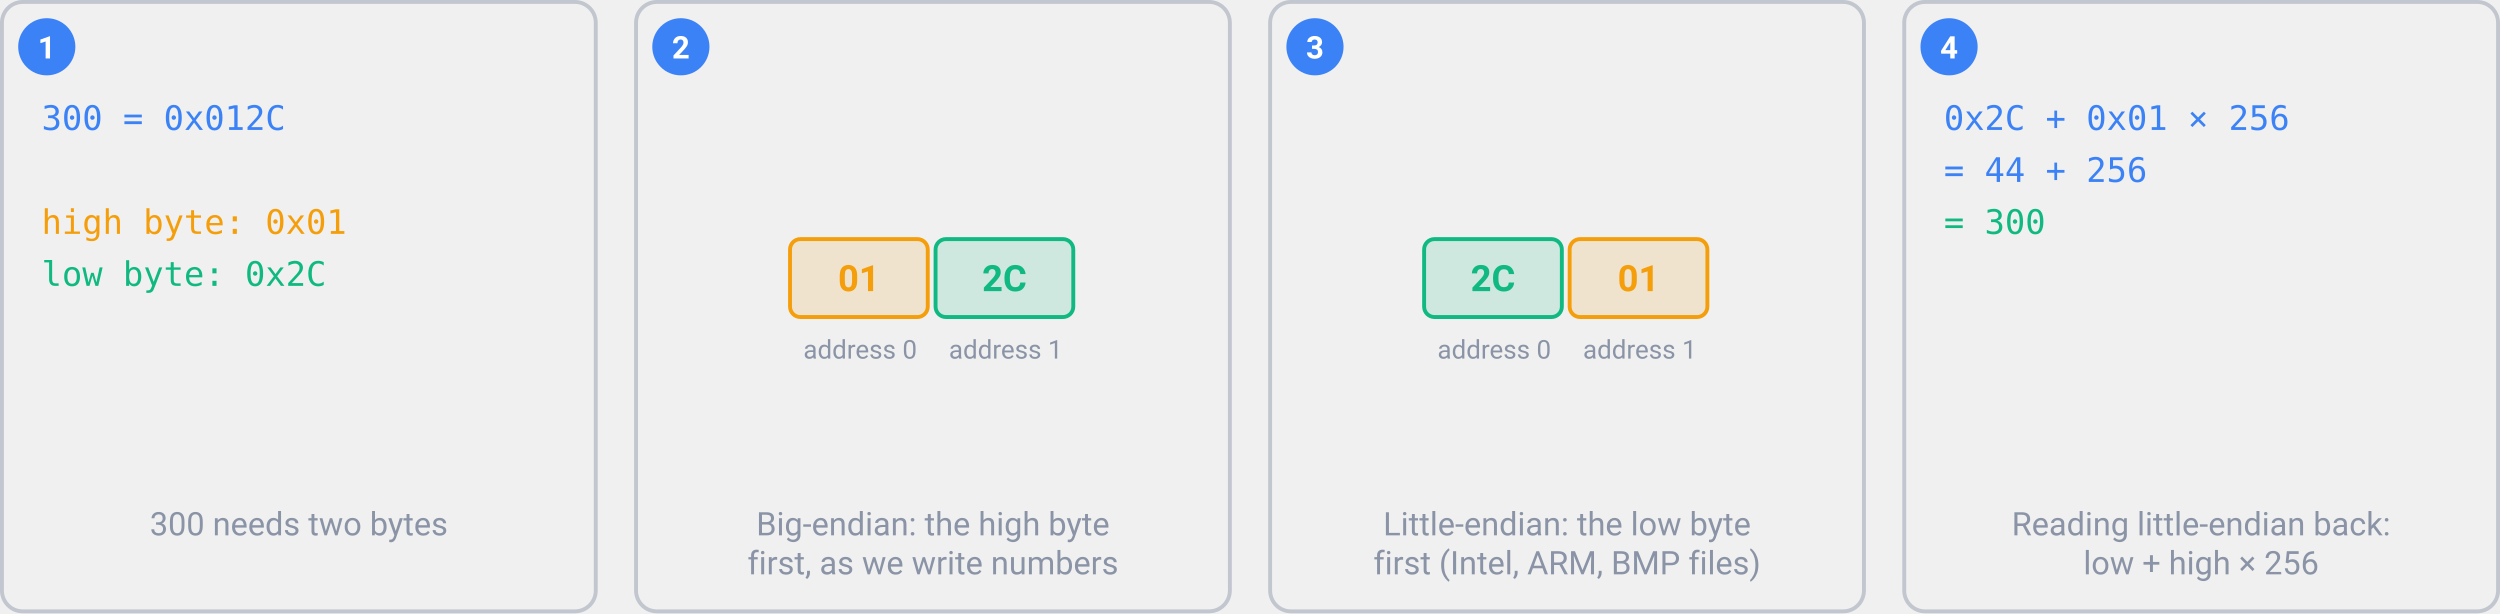
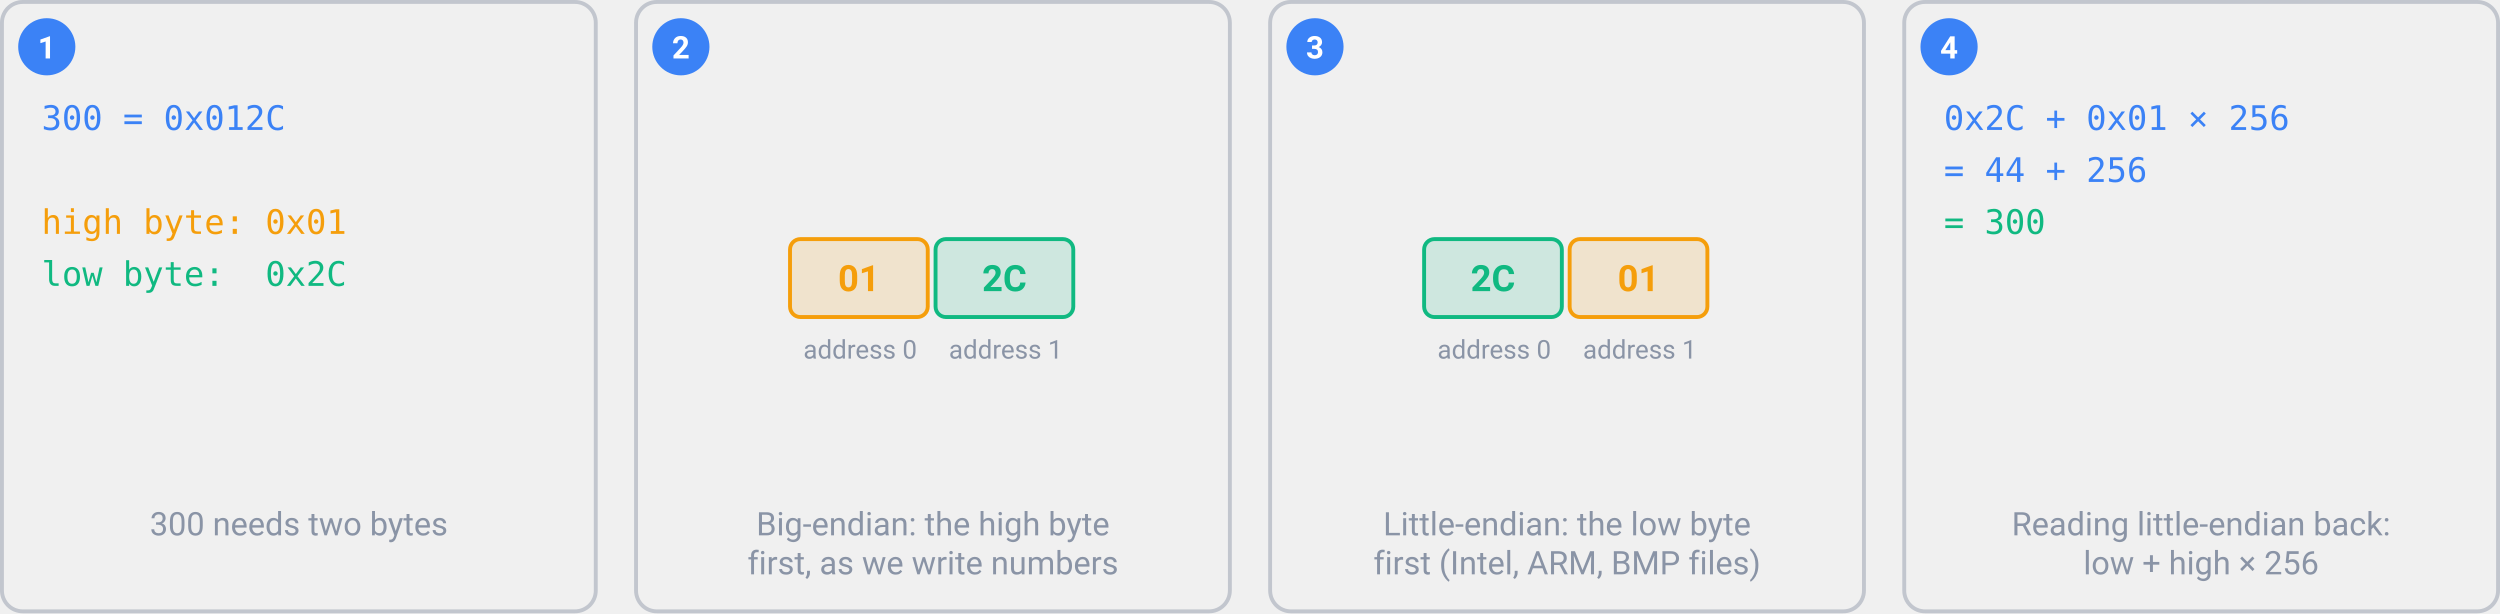
<svg xmlns="http://www.w3.org/2000/svg" viewBox="0 0 962 236" role="img" aria-label="The number 300, 0x012C, stored big-endian as 01 2C and little-endian as 2C 01, and read back as 44 + 1 × 256">
  <g transform="translate(0 0)">
    <rect x="0.75" y="0.75" width="228.5" height="234.5" rx="8" fill="none" stroke="#8a94a6" stroke-opacity="0.45" stroke-width="1.5" />
    <circle cx="18" cy="18" r="11" fill="#3b82f6" />
    <text x="18" y="22.5" fill="#ffffff" font-size="12" font-weight="700" text-anchor="middle" font-family="-apple-system, 'Segoe UI', Roboto, sans-serif">1</text>
    <text x="16" y="50" fill="#3b82f6" font-size="13" text-anchor="start" font-family="ui-monospace, Menlo, Consolas, monospace">300 = 0x012C</text>
    <text x="16" y="70" fill="#3b82f6" font-size="13" text-anchor="start" font-family="ui-monospace, Menlo, Consolas, monospace" />
    <text x="16" y="90" fill="#f59e0b" font-size="13" text-anchor="start" font-family="ui-monospace, Menlo, Consolas, monospace">high byte: 0x01</text>
-     <text x="16" y="110" fill="#10b981" font-size="13" text-anchor="start" font-family="ui-monospace, Menlo, Consolas, monospace">low byte:  0x2C</text>
+     <text x="16" y="110" fill="#10b981" font-size="13" text-anchor="start" font-family="ui-monospace, Menlo, Consolas, monospace" xml:space="preserve">low byte:  0x2C</text>
    <text x="115.0" y="206" fill="#8a94a6" font-size="12.5" text-anchor="middle" font-family="-apple-system, 'Segoe UI', Roboto, sans-serif">300 needs two bytes</text>
  </g>
  <g transform="translate(244 0)">
    <rect x="0.75" y="0.75" width="228.5" height="234.5" rx="8" fill="none" stroke="#8a94a6" stroke-opacity="0.45" stroke-width="1.5" />
    <circle cx="18" cy="18" r="11" fill="#3b82f6" />
    <text x="18" y="22.5" fill="#ffffff" font-size="12" font-weight="700" text-anchor="middle" font-family="-apple-system, 'Segoe UI', Roboto, sans-serif">2</text>
    <rect x="60.0" y="92" width="53" height="30" rx="4" fill="#f59e0b" fill-opacity="0.15" stroke="#f59e0b" stroke-width="1.5" />
    <text x="86.5" y="112.04" fill="#f59e0b" font-size="14" text-anchor="middle" font-family="-apple-system, 'Segoe UI', Roboto, sans-serif" font-weight="700">01</text>
    <text x="87.0" y="138" fill="#8a94a6" font-size="10" text-anchor="middle" font-family="-apple-system, 'Segoe UI', Roboto, sans-serif">address 0</text>
    <rect x="116.0" y="92" width="53" height="30" rx="4" fill="#10b981" fill-opacity="0.15" stroke="#10b981" stroke-width="1.5" />
    <text x="142.5" y="112.04" fill="#10b981" font-size="14" text-anchor="middle" font-family="-apple-system, 'Segoe UI', Roboto, sans-serif" font-weight="700">2C</text>
    <text x="143.0" y="138" fill="#8a94a6" font-size="10" text-anchor="middle" font-family="-apple-system, 'Segoe UI', Roboto, sans-serif">address 1</text>
    <text x="115.0" y="206" fill="#8a94a6" font-size="12.5" text-anchor="middle" font-family="-apple-system, 'Segoe UI', Roboto, sans-serif">Big-endian: the high byte</text>
    <text x="115.0" y="221" fill="#8a94a6" font-size="12.5" text-anchor="middle" font-family="-apple-system, 'Segoe UI', Roboto, sans-serif">first, as we write numbers</text>
  </g>
  <g transform="translate(488 0)">
    <rect x="0.75" y="0.75" width="228.5" height="234.5" rx="8" fill="none" stroke="#8a94a6" stroke-opacity="0.45" stroke-width="1.5" />
    <circle cx="18" cy="18" r="11" fill="#3b82f6" />
    <text x="18" y="22.5" fill="#ffffff" font-size="12" font-weight="700" text-anchor="middle" font-family="-apple-system, 'Segoe UI', Roboto, sans-serif">3</text>
    <rect x="60.0" y="92" width="53" height="30" rx="4" fill="#10b981" fill-opacity="0.15" stroke="#10b981" stroke-width="1.5" />
    <text x="86.5" y="112.04" fill="#10b981" font-size="14" text-anchor="middle" font-family="-apple-system, 'Segoe UI', Roboto, sans-serif" font-weight="700">2C</text>
    <text x="87.0" y="138" fill="#8a94a6" font-size="10" text-anchor="middle" font-family="-apple-system, 'Segoe UI', Roboto, sans-serif">address 0</text>
    <rect x="116.0" y="92" width="53" height="30" rx="4" fill="#f59e0b" fill-opacity="0.15" stroke="#f59e0b" stroke-width="1.5" />
    <text x="142.5" y="112.04" fill="#f59e0b" font-size="14" text-anchor="middle" font-family="-apple-system, 'Segoe UI', Roboto, sans-serif" font-weight="700">01</text>
    <text x="143.0" y="138" fill="#8a94a6" font-size="10" text-anchor="middle" font-family="-apple-system, 'Segoe UI', Roboto, sans-serif">address 1</text>
    <text x="115.0" y="206" fill="#8a94a6" font-size="12.5" text-anchor="middle" font-family="-apple-system, 'Segoe UI', Roboto, sans-serif">Little-endian: the low byte</text>
    <text x="115.0" y="221" fill="#8a94a6" font-size="12.5" text-anchor="middle" font-family="-apple-system, 'Segoe UI', Roboto, sans-serif">first (Intel, ARM, BMP files)</text>
  </g>
  <g transform="translate(732 0)">
    <rect x="0.75" y="0.75" width="228.5" height="234.5" rx="8" fill="none" stroke="#8a94a6" stroke-opacity="0.45" stroke-width="1.5" />
    <circle cx="18" cy="18" r="11" fill="#3b82f6" />
    <text x="18" y="22.5" fill="#ffffff" font-size="12" font-weight="700" text-anchor="middle" font-family="-apple-system, 'Segoe UI', Roboto, sans-serif">4</text>
    <text x="16" y="50" fill="#3b82f6" font-size="13" text-anchor="start" font-family="ui-monospace, Menlo, Consolas, monospace">0x2C + 0x01 × 256</text>
    <text x="16" y="70" fill="#3b82f6" font-size="13" text-anchor="start" font-family="ui-monospace, Menlo, Consolas, monospace">= 44 + 256</text>
    <text x="16" y="90" fill="#10b981" font-size="13" text-anchor="start" font-family="ui-monospace, Menlo, Consolas, monospace">= 300</text>
    <text x="115.0" y="206" fill="#8a94a6" font-size="12.5" text-anchor="middle" font-family="-apple-system, 'Segoe UI', Roboto, sans-serif">Reading little-endian back:</text>
    <text x="115.0" y="221" fill="#8a94a6" font-size="12.5" text-anchor="middle" font-family="-apple-system, 'Segoe UI', Roboto, sans-serif">low + high × 256</text>
  </g>
</svg>
